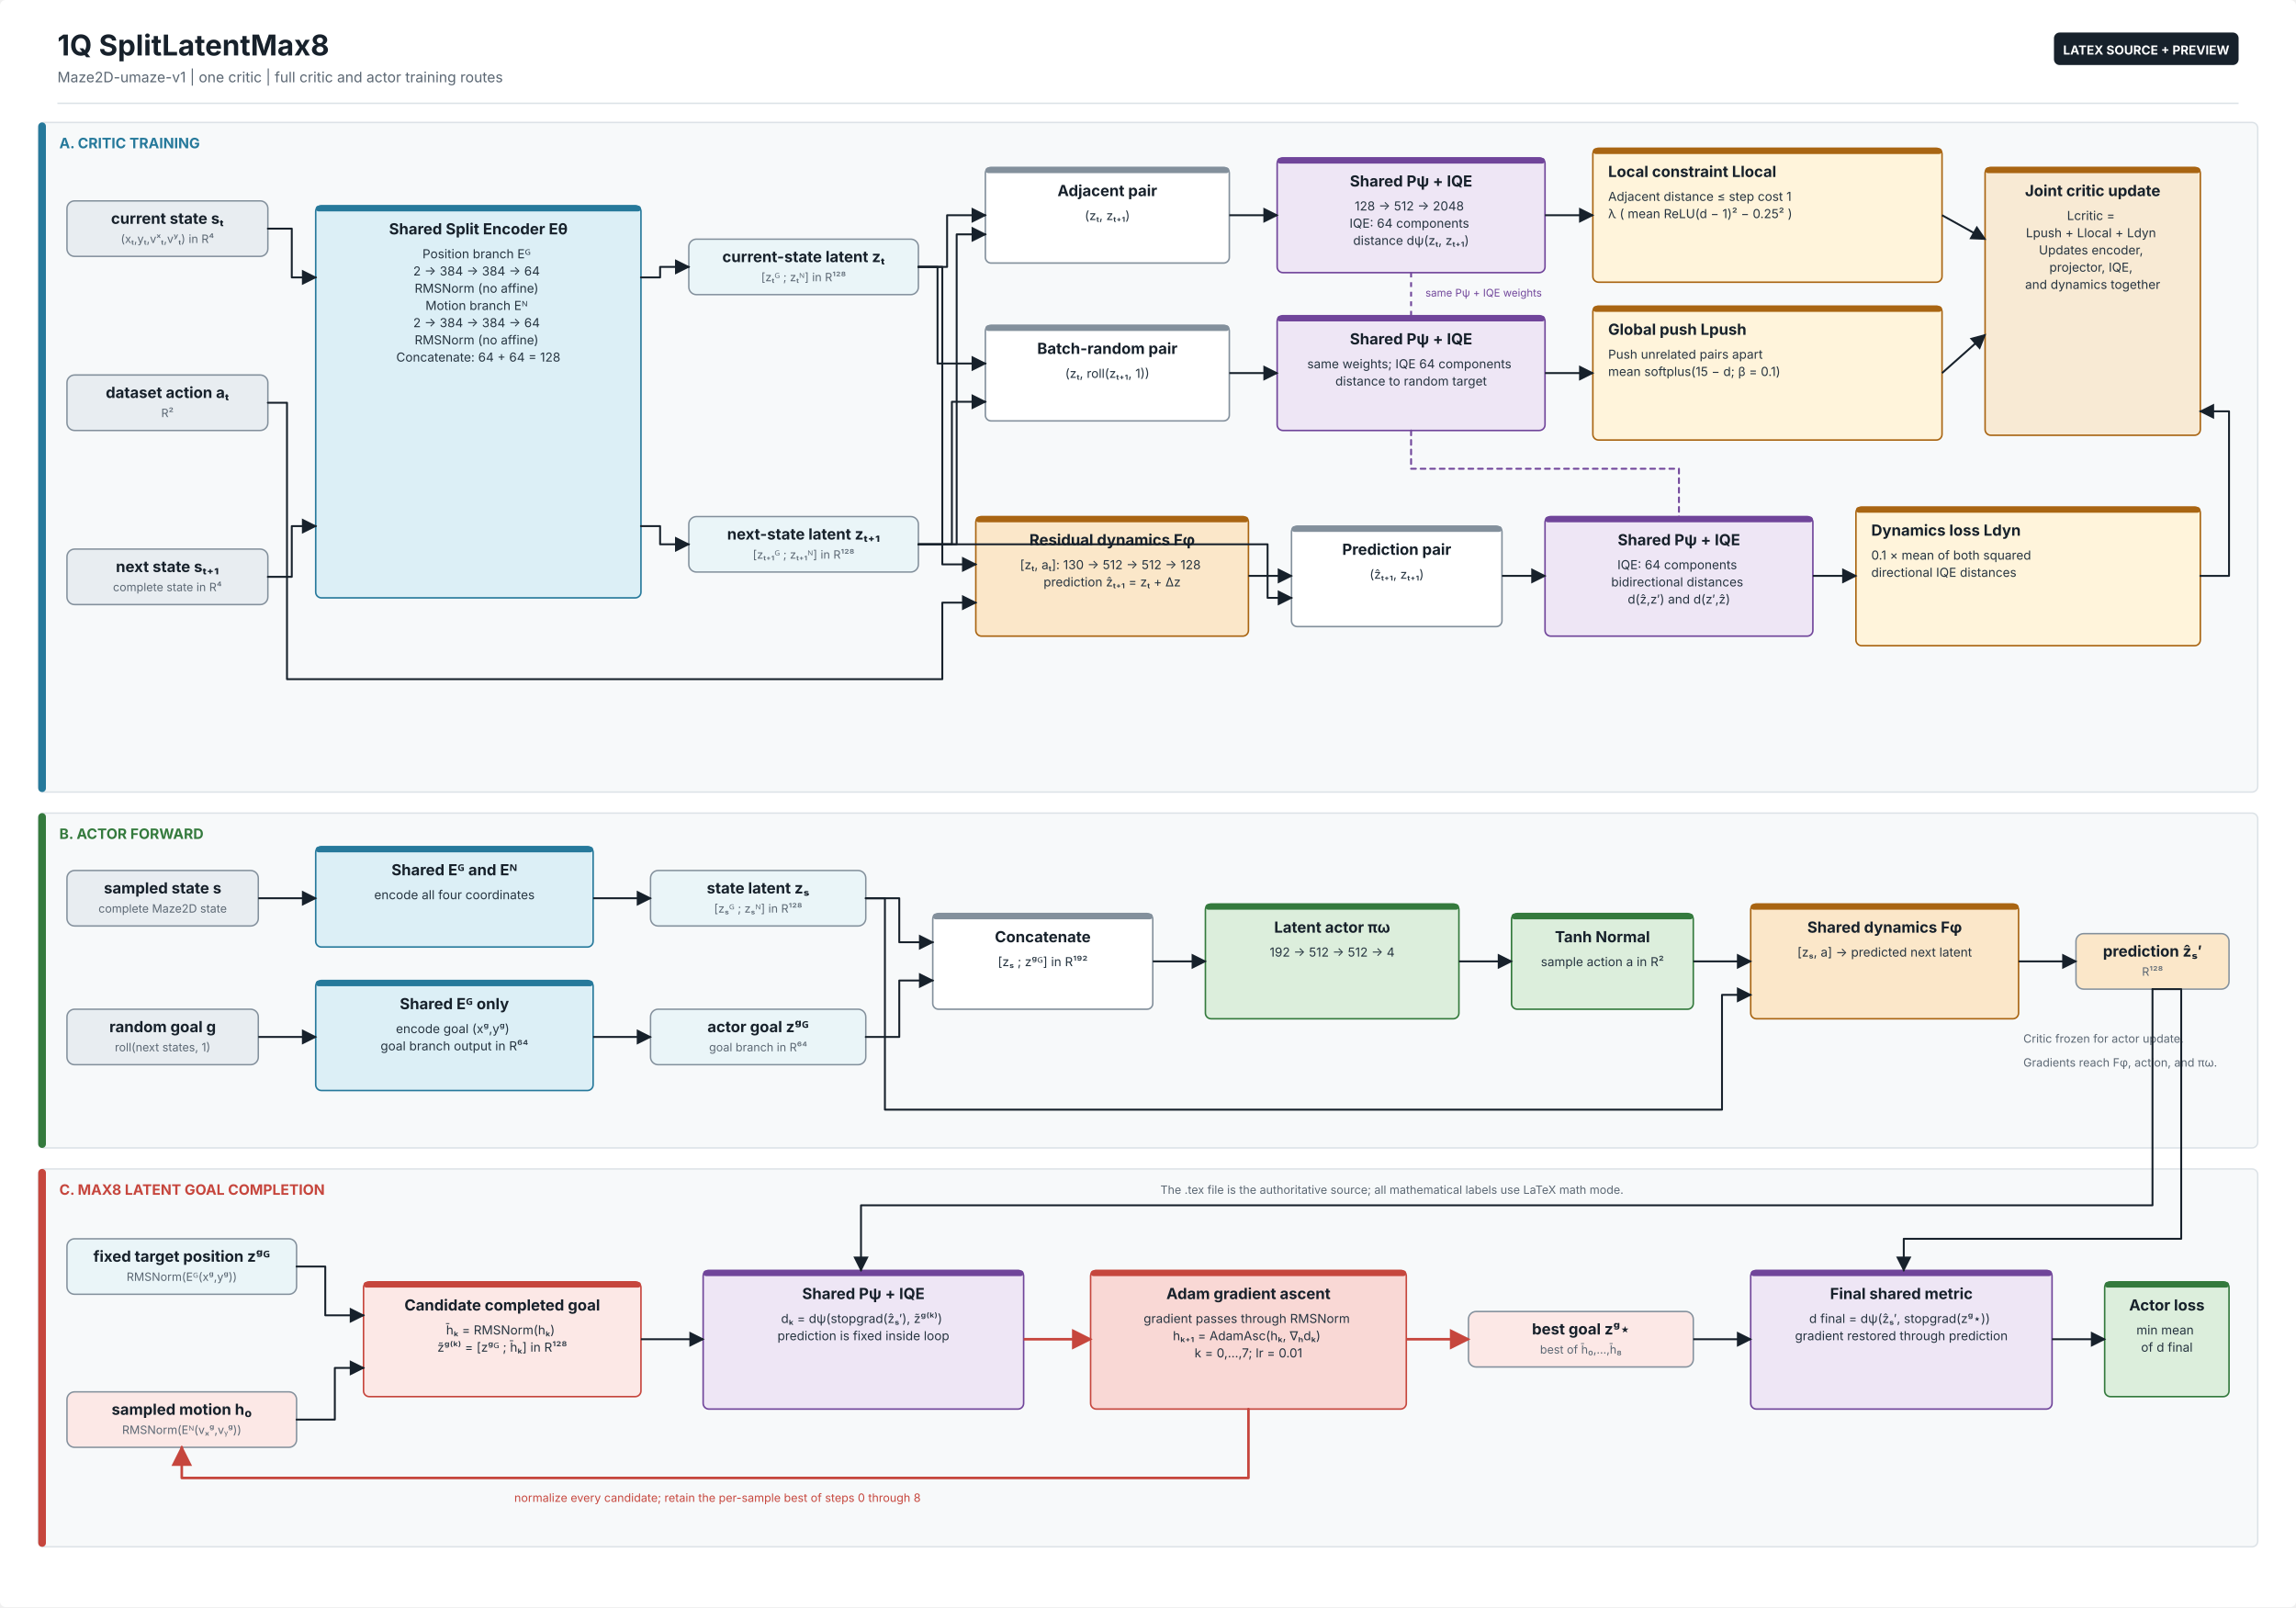
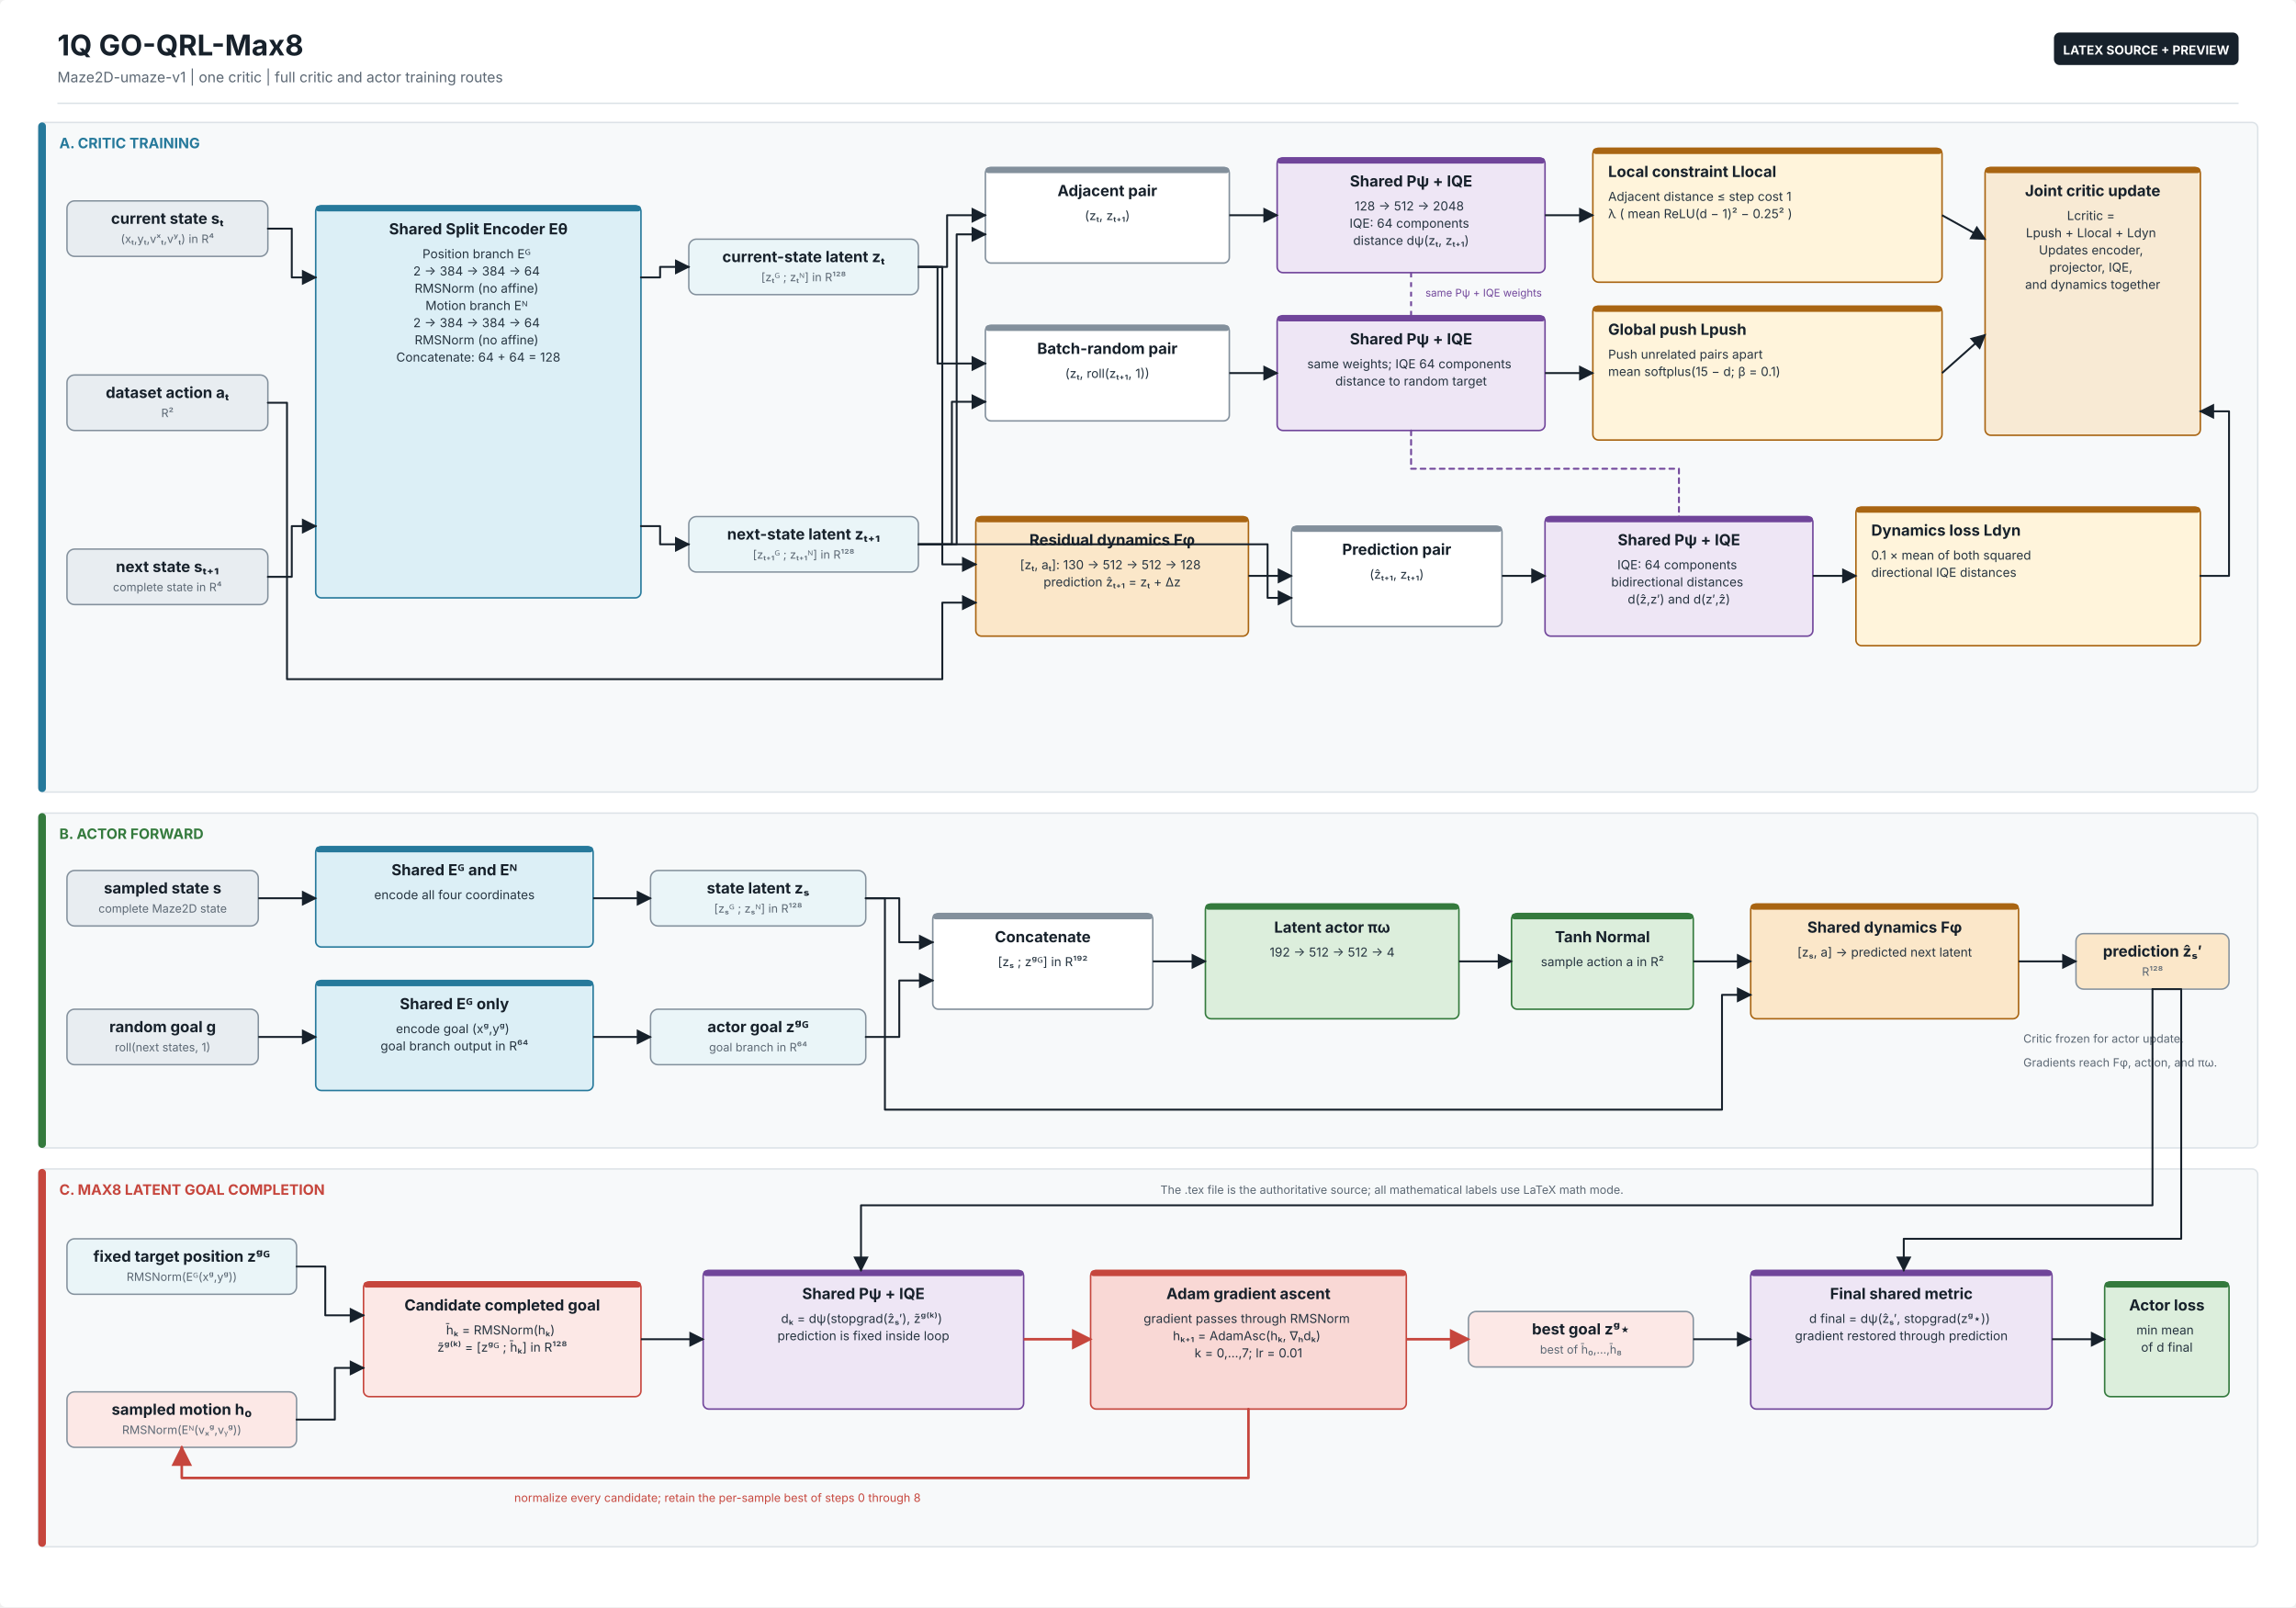
- <svg xmlns="http://www.w3.org/2000/svg" width="2400" height="1680" viewBox="0 0 2400 1680" role="img" aria-label="Detailed 1Q SplitLatentMax8 architecture on Maze2D">
+ <svg xmlns="http://www.w3.org/2000/svg" width="2400" height="1680" viewBox="0 0 2400 1680" role="img" aria-label="Detailed 1Q GO-QRL-Max8 architecture on Maze2D">
  <defs>
    <filter id="shadow" x="-20%" y="-20%" width="150%" height="160%">
      <feDropShadow dx="0" dy="3" stdDeviation="4" flood-color="#17212B" flood-opacity="0.12" />
    </filter>
    <marker id="arrow" viewBox="0 0 10 10" refX="9" refY="5" markerWidth="8" markerHeight="8" orient="auto-start-reverse">
      <path d="M 0 0 L 10 5 L 0 10 z" fill="#17212B" />
    </marker>
    <marker id="arrow-red" viewBox="0 0 10 10" refX="9" refY="5" markerWidth="8" markerHeight="8" orient="auto-start-reverse">
      <path d="M 0 0 L 10 5 L 0 10 z" fill="#C6463D" />
    </marker>
    <style>
    text { font-family: Inter, "Noto Sans", "DejaVu Sans", Arial, sans-serif; fill: #17212B; }
    .title { font-size: 30px; font-weight: 700; }
    .subtitle { font-size: 15px; fill: #5B6773; }
    .section { font-size: 15px; font-weight: 700; letter-spacing: 0; }
    .block-title { font-size: 16px; font-weight: 700; }
    .block-sub { font-size: 13px; fill: #263440; }
    .small { font-size: 12px; fill: #5B6773; }
    .tiny { font-size: 11px; fill: #5B6773; }
    .math { font-family: "DejaVu Sans Mono", monospace; font-size: 13px; }
  </style>
  </defs>
  <rect x="0" y="0" width="2400" height="1680" rx="6" fill="#FFFFFF" stroke="none" stroke-width="1.5" />
-   <text x="60" y="58" class="title" text-anchor="start">1Q SplitLatentMax8</text>
+   <text x="60" y="58" class="title" text-anchor="start">1Q GO-QRL-Max8</text>
  <text x="60" y="86" class="subtitle" text-anchor="start">Maze2D-umaze-v1  |  one critic  |  full critic and actor training routes</text>
  <rect x="2147.0" y="34" width="193.0" height="34" rx="6" fill="#17212B" stroke="none" stroke-width="1.5" />
  <text x="2243.5" y="57" class="block-sub" text-anchor="middle" style="fill:#FFFFFF" font-weight="700">LATEX SOURCE + PREVIEW</text>
  <line x1="60" y1="108" x2="2340" y2="108" stroke="#DCE2E7" stroke-width="1.5" fill="none" />
  <rect x="40" y="128" width="2320" height="700" rx="6" fill="#F7F9FA" stroke="#DCE2E7" stroke-width="1.5" />
  <rect x="40" y="128" width="8" height="700" rx="4" fill="#26799B" stroke="none" stroke-width="1.5" />
  <text x="62" y="155" class="section" text-anchor="start" style="fill:#26799B">A. CRITIC TRAINING</text>
  <rect x="40" y="850" width="2320" height="350" rx="6" fill="#F7F9FA" stroke="#DCE2E7" stroke-width="1.5" />
  <rect x="40" y="850" width="8" height="350" rx="4" fill="#347A3D" stroke="none" stroke-width="1.5" />
  <text x="62" y="877" class="section" text-anchor="start" style="fill:#347A3D">B. ACTOR FORWARD</text>
  <rect x="40" y="1222" width="2320" height="395" rx="6" fill="#F7F9FA" stroke="#DCE2E7" stroke-width="1.5" />
  <rect x="40" y="1222" width="8" height="395" rx="4" fill="#C6463D" stroke="none" stroke-width="1.5" />
  <text x="62" y="1249" class="section" text-anchor="start" style="fill:#C6463D">C. MAX8 LATENT GOAL COMPLETION</text>
  <rect x="70" y="210" width="210" height="58" rx="8" fill="#E8EDF1" stroke="#83909C" stroke-width="1.5" />
  <text x="175.0" y="234" class="block-title" text-anchor="middle">current state  sₜ</text>
  <text x="175.0" y="254" class="small" text-anchor="middle">(xₜ,yₜ,vˣₜ,vʸₜ) in R⁴</text>
  <rect x="70" y="392" width="210" height="58" rx="8" fill="#E8EDF1" stroke="#83909C" stroke-width="1.5" />
  <text x="175.0" y="416" class="block-title" text-anchor="middle">dataset action  aₜ</text>
  <text x="175.0" y="436" class="small" text-anchor="middle">R²</text>
  <rect x="70" y="574" width="210" height="58" rx="8" fill="#E8EDF1" stroke="#83909C" stroke-width="1.5" />
  <text x="175.0" y="598" class="block-title" text-anchor="middle">next state  sₜ₊₁</text>
  <text x="175.0" y="618" class="small" text-anchor="middle">complete state in R⁴</text>
  <rect x="330" y="215" width="340" height="410" rx="6" fill="#DCEFF6" stroke="#26799B" stroke-width="1.6" />
  <rect x="330" y="215" width="340" height="6" rx="3" fill="#26799B" stroke="none" stroke-width="1.5" />
  <text x="500.0" y="245" class="block-title" text-anchor="middle" style="fill:#17212B">Shared Split Encoder  Eθ</text>
  <text x="500.0" y="270" class="block-sub" text-anchor="middle">
    <tspan x="500.0" dy="0">Position branch  Eᴳ</tspan>
    <tspan x="500.0" dy="18">2 → 384 → 384 → 64</tspan>
    <tspan x="500.0" dy="18">RMSNorm (no affine)</tspan>
    <tspan x="500.0" dy="18" />
    <tspan x="500.0" dy="18">Motion branch  Eᴺ</tspan>
    <tspan x="500.0" dy="18">2 → 384 → 384 → 64</tspan>
    <tspan x="500.0" dy="18">RMSNorm (no affine)</tspan>
    <tspan x="500.0" dy="18" />
    <tspan x="500.0" dy="18">Concatenate: 64 + 64 = 128</tspan>
  </text>
  <rect x="720" y="250" width="240" height="58" rx="8" fill="#EAF5F8" stroke="#83909C" stroke-width="1.5" />
  <text x="840.0" y="274" class="block-title" text-anchor="middle">current-state latent  zₜ</text>
  <text x="840.0" y="294" class="small" text-anchor="middle">[zₜᴳ ; zₜᴺ] in R¹²⁸</text>
  <rect x="720" y="540" width="240" height="58" rx="8" fill="#EAF5F8" stroke="#83909C" stroke-width="1.5" />
  <text x="840.0" y="564" class="block-title" text-anchor="middle">next-state latent  zₜ₊₁</text>
  <text x="840.0" y="584" class="small" text-anchor="middle">[zₜ₊₁ᴳ ; zₜ₊₁ᴺ] in R¹²⁸</text>
  <polyline points="280,239 305,239 305,290 330,290" stroke="#17212B" stroke-width="2" stroke-linejoin="round" stroke-linecap="round" fill="none" marker-end="url(#arrow)" />
  <polyline points="280,603 305,603 305,550 330,550" stroke="#17212B" stroke-width="2" stroke-linejoin="round" stroke-linecap="round" fill="none" marker-end="url(#arrow)" />
  <polyline points="670,290 690,290 690,279 720,279" stroke="#17212B" stroke-width="2" stroke-linejoin="round" stroke-linecap="round" fill="none" marker-end="url(#arrow)" />
  <polyline points="670,550 690,550 690,569 720,569" stroke="#17212B" stroke-width="2" stroke-linejoin="round" stroke-linecap="round" fill="none" marker-end="url(#arrow)" />
  <rect x="1030" y="175" width="255" height="100" rx="6" fill="#FFFFFF" stroke="#83909C" stroke-width="1.6" />
  <rect x="1030" y="175" width="255" height="6" rx="3" fill="#83909C" stroke="none" stroke-width="1.5" />
  <text x="1157.5" y="205" class="block-title" text-anchor="middle" style="fill:#17212B">Adjacent pair</text>
  <text x="1157.5" y="230" class="block-sub" text-anchor="middle">
    <tspan x="1157.5" dy="0">(zₜ, zₜ₊₁)</tspan>
  </text>
  <rect x="1335" y="165" width="280" height="120" rx="6" fill="#EEE6F5" stroke="#70459A" stroke-width="1.6" />
  <rect x="1335" y="165" width="280" height="6" rx="3" fill="#70459A" stroke="none" stroke-width="1.5" />
  <text x="1475.0" y="195" class="block-title" text-anchor="middle" style="fill:#17212B">Shared  Pψ + IQE</text>
  <text x="1475.0" y="220" class="block-sub" text-anchor="middle">
    <tspan x="1475.0" dy="0">128 → 512 → 2048</tspan>
    <tspan x="1475.0" dy="18">IQE: 64 components</tspan>
    <tspan x="1475.0" dy="18">distance  dψ(zₜ, zₜ₊₁)</tspan>
  </text>
  <rect x="1665" y="155" width="365" height="140" rx="6" fill="#FFF4DB" stroke="#A96512" stroke-width="1.6" />
  <rect x="1665" y="155" width="365" height="6" rx="3" fill="#A96512" stroke="none" stroke-width="1.5" />
  <text x="1681" y="185" class="block-title" text-anchor="start" style="fill:#17212B">Local constraint  Llocal</text>
  <text x="1681" y="210" class="block-sub" text-anchor="start">
    <tspan x="1681" dy="0">Adjacent distance ≤ step cost 1</tspan>
    <tspan x="1681" dy="18">λ ( mean ReLU(d − 1)² − 0.25² )</tspan>
  </text>
  <rect x="1030" y="340" width="255" height="100" rx="6" fill="#FFFFFF" stroke="#83909C" stroke-width="1.6" />
  <rect x="1030" y="340" width="255" height="6" rx="3" fill="#83909C" stroke="none" stroke-width="1.5" />
  <text x="1157.5" y="370" class="block-title" text-anchor="middle" style="fill:#17212B">Batch-random pair</text>
  <text x="1157.5" y="395" class="block-sub" text-anchor="middle">
    <tspan x="1157.5" dy="0">(zₜ, roll(zₜ₊₁, 1))</tspan>
  </text>
  <rect x="1335" y="330" width="280" height="120" rx="6" fill="#EEE6F5" stroke="#70459A" stroke-width="1.6" />
  <rect x="1335" y="330" width="280" height="6" rx="3" fill="#70459A" stroke="none" stroke-width="1.5" />
  <text x="1475.0" y="360" class="block-title" text-anchor="middle" style="fill:#17212B">Shared  Pψ + IQE</text>
  <text x="1475.0" y="385" class="block-sub" text-anchor="middle">
    <tspan x="1475.0" dy="0">same weights; IQE 64 components</tspan>
    <tspan x="1475.0" dy="18">distance to random target</tspan>
  </text>
  <rect x="1665" y="320" width="365" height="140" rx="6" fill="#FFF4DB" stroke="#A96512" stroke-width="1.6" />
  <rect x="1665" y="320" width="365" height="6" rx="3" fill="#A96512" stroke="none" stroke-width="1.5" />
  <text x="1681" y="350" class="block-title" text-anchor="start" style="fill:#17212B">Global push  Lpush</text>
  <text x="1681" y="375" class="block-sub" text-anchor="start">
    <tspan x="1681" dy="0">Push unrelated pairs apart</tspan>
    <tspan x="1681" dy="18">mean softplus(15 − d; β = 0.1)</tspan>
  </text>
  <rect x="1020" y="540" width="285" height="125" rx="6" fill="#FBE7C9" stroke="#A96512" stroke-width="1.6" />
  <rect x="1020" y="540" width="285" height="6" rx="3" fill="#A96512" stroke="none" stroke-width="1.5" />
  <text x="1162.5" y="570" class="block-title" text-anchor="middle" style="fill:#17212B">Residual dynamics  Fφ</text>
  <text x="1162.5" y="595" class="block-sub" text-anchor="middle">
    <tspan x="1162.5" dy="0">[zₜ, aₜ]: 130 → 512 → 512 → 128</tspan>
    <tspan x="1162.5" dy="18">prediction  ẑₜ₊₁ = zₜ + Δz</tspan>
  </text>
  <rect x="1350" y="550" width="220" height="105" rx="6" fill="#FFFFFF" stroke="#83909C" stroke-width="1.6" />
  <rect x="1350" y="550" width="220" height="6" rx="3" fill="#83909C" stroke="none" stroke-width="1.5" />
  <text x="1460.0" y="580" class="block-title" text-anchor="middle" style="fill:#17212B">Prediction pair</text>
  <text x="1460.0" y="605" class="block-sub" text-anchor="middle">
    <tspan x="1460.0" dy="0">(ẑₜ₊₁, zₜ₊₁)</tspan>
  </text>
  <rect x="1615" y="540" width="280" height="125" rx="6" fill="#EEE6F5" stroke="#70459A" stroke-width="1.6" />
  <rect x="1615" y="540" width="280" height="6" rx="3" fill="#70459A" stroke="none" stroke-width="1.5" />
  <text x="1755.0" y="570" class="block-title" text-anchor="middle" style="fill:#17212B">Shared  Pψ + IQE</text>
  <text x="1755.0" y="595" class="block-sub" text-anchor="middle">
    <tspan x="1755.0" dy="0">IQE: 64 components</tspan>
    <tspan x="1755.0" dy="18">bidirectional distances</tspan>
    <tspan x="1755.0" dy="18">d(ẑ,z′) and d(z′,ẑ)</tspan>
  </text>
  <rect x="1940" y="530" width="360" height="145" rx="6" fill="#FFF4DB" stroke="#A96512" stroke-width="1.6" />
  <rect x="1940" y="530" width="360" height="6" rx="3" fill="#A96512" stroke="none" stroke-width="1.5" />
  <text x="1956" y="560" class="block-title" text-anchor="start" style="fill:#17212B">Dynamics loss  Ldyn</text>
  <text x="1956" y="585" class="block-sub" text-anchor="start">
    <tspan x="1956" dy="0">0.1 × mean of both squared</tspan>
    <tspan x="1956" dy="18">directional IQE distances</tspan>
  </text>
  <rect x="2075" y="175" width="225" height="280" rx="6" fill="#F8EAD4" stroke="#A96512" stroke-width="1.6" />
  <rect x="2075" y="175" width="225" height="6" rx="3" fill="#A96512" stroke="none" stroke-width="1.5" />
  <text x="2187.5" y="205" class="block-title" text-anchor="middle" style="fill:#17212B">Joint critic update</text>
  <text x="2187.5" y="230" class="block-sub" text-anchor="middle">
    <tspan x="2187.5" dy="0">Lcritic =</tspan>
    <tspan x="2187.5" dy="18">Lpush + Llocal + Ldyn</tspan>
    <tspan x="2187.5" dy="18" />
    <tspan x="2187.5" dy="18">Updates encoder,</tspan>
    <tspan x="2187.5" dy="18">projector, IQE,</tspan>
    <tspan x="2187.5" dy="18">and dynamics together</tspan>
  </text>
  <polyline points="960,279 990,279 990,225 1030,225" stroke="#17212B" stroke-width="2" stroke-linejoin="round" stroke-linecap="round" fill="none" marker-end="url(#arrow)" />
  <polyline points="960,569 1000,569 1000,245 1030,245" stroke="#17212B" stroke-width="2" stroke-linejoin="round" stroke-linecap="round" fill="none" marker-end="url(#arrow)" />
  <polyline points="960,279 980,279 980,380 1030,380" stroke="#17212B" stroke-width="2" stroke-linejoin="round" stroke-linecap="round" fill="none" marker-end="url(#arrow)" />
  <polyline points="960,569 995,569 995,420 1030,420" stroke="#17212B" stroke-width="2" stroke-linejoin="round" stroke-linecap="round" fill="none" marker-end="url(#arrow)" />
  <polyline points="960,279 985,279 985,590 1020,590" stroke="#17212B" stroke-width="2" stroke-linejoin="round" stroke-linecap="round" fill="none" marker-end="url(#arrow)" />
  <polyline points="280,421 300,421 300,710 985,710 985,630 1020,630" stroke="#17212B" stroke-width="2" stroke-linejoin="round" stroke-linecap="round" fill="none" marker-end="url(#arrow)" />
  <line x1="1285" y1="225" x2="1335" y2="225" stroke="#17212B" stroke-width="2" fill="none" marker-end="url(#arrow)" />
  <line x1="1615" y1="225" x2="1665" y2="225" stroke="#17212B" stroke-width="2" fill="none" marker-end="url(#arrow)" />
  <line x1="1285" y1="390" x2="1335" y2="390" stroke="#17212B" stroke-width="2" fill="none" marker-end="url(#arrow)" />
  <line x1="1615" y1="390" x2="1665" y2="390" stroke="#17212B" stroke-width="2" fill="none" marker-end="url(#arrow)" />
  <line x1="1305" y1="602" x2="1350" y2="602" stroke="#17212B" stroke-width="2" fill="none" marker-end="url(#arrow)" />
  <polyline points="960,569 1325,569 1325,625 1350,625" stroke="#17212B" stroke-width="2" stroke-linejoin="round" stroke-linecap="round" fill="none" marker-end="url(#arrow)" />
  <line x1="1570" y1="602" x2="1615" y2="602" stroke="#17212B" stroke-width="2" fill="none" marker-end="url(#arrow)" />
  <line x1="1895" y1="602" x2="1940" y2="602" stroke="#17212B" stroke-width="2" fill="none" marker-end="url(#arrow)" />
  <line x1="2030" y1="225" x2="2075" y2="250" stroke="#17212B" stroke-width="2" fill="none" marker-end="url(#arrow)" />
  <line x1="2030" y1="390" x2="2075" y2="350" stroke="#17212B" stroke-width="2" fill="none" marker-end="url(#arrow)" />
  <polyline points="2300,602 2330,602 2330,430 2300,430" stroke="#17212B" stroke-width="2" stroke-linejoin="round" stroke-linecap="round" fill="none" marker-end="url(#arrow)" />
  <line x1="1475" y1="285" x2="1475" y2="330" stroke="#70459A" stroke-width="2" fill="none" stroke-dasharray="5 5" />
  <polyline points="1475,450 1475,490 1755,490 1755,540" stroke="#70459A" stroke-width="2" stroke-linejoin="round" stroke-linecap="round" fill="none" stroke-dasharray="5 5" />
  <text x="1490" y="310" class="tiny" text-anchor="start" style="fill:#70459A">same Pψ + IQE weights</text>
  <rect x="70" y="910" width="200" height="58" rx="8" fill="#E8EDF1" stroke="#83909C" stroke-width="1.5" />
  <text x="170.0" y="934" class="block-title" text-anchor="middle">sampled state  s</text>
  <text x="170.0" y="954" class="small" text-anchor="middle">complete Maze2D state</text>
  <rect x="70" y="1055" width="200" height="58" rx="8" fill="#E8EDF1" stroke="#83909C" stroke-width="1.5" />
  <text x="170.0" y="1079" class="block-title" text-anchor="middle">random goal  g</text>
  <text x="170.0" y="1099" class="small" text-anchor="middle">roll(next states, 1)</text>
  <rect x="330" y="885" width="290" height="105" rx="6" fill="#DCEFF6" stroke="#26799B" stroke-width="1.6" />
  <rect x="330" y="885" width="290" height="6" rx="3" fill="#26799B" stroke="none" stroke-width="1.5" />
  <text x="475.0" y="915" class="block-title" text-anchor="middle" style="fill:#17212B">Shared Eᴳ and Eᴺ</text>
  <text x="475.0" y="940" class="block-sub" text-anchor="middle">
    <tspan x="475.0" dy="0">encode all four coordinates</tspan>
  </text>
  <rect x="330" y="1025" width="290" height="115" rx="6" fill="#DCEFF6" stroke="#26799B" stroke-width="1.6" />
  <rect x="330" y="1025" width="290" height="6" rx="3" fill="#26799B" stroke="none" stroke-width="1.5" />
  <text x="475.0" y="1055" class="block-title" text-anchor="middle" style="fill:#17212B">Shared Eᴳ only</text>
  <text x="475.0" y="1080" class="block-sub" text-anchor="middle">
    <tspan x="475.0" dy="0">encode goal (xᵍ,yᵍ)</tspan>
    <tspan x="475.0" dy="18">goal branch output in R⁶⁴</tspan>
  </text>
  <rect x="680" y="910" width="225" height="58" rx="8" fill="#EAF5F8" stroke="#83909C" stroke-width="1.5" />
  <text x="792.5" y="934" class="block-title" text-anchor="middle">state latent  zₛ</text>
  <text x="792.5" y="954" class="small" text-anchor="middle">[zₛᴳ ; zₛᴺ] in R¹²⁸</text>
  <rect x="680" y="1055" width="225" height="58" rx="8" fill="#EAF5F8" stroke="#83909C" stroke-width="1.5" />
  <text x="792.5" y="1079" class="block-title" text-anchor="middle">actor goal  zᵍᴳ</text>
  <text x="792.5" y="1099" class="small" text-anchor="middle">goal branch in R⁶⁴</text>
  <rect x="975" y="955" width="230" height="100" rx="6" fill="#FFFFFF" stroke="#83909C" stroke-width="1.6" />
  <rect x="975" y="955" width="230" height="6" rx="3" fill="#83909C" stroke="none" stroke-width="1.5" />
  <text x="1090.0" y="985" class="block-title" text-anchor="middle" style="fill:#17212B">Concatenate</text>
  <text x="1090.0" y="1010" class="block-sub" text-anchor="middle">
    <tspan x="1090.0" dy="0">[zₛ ; zᵍᴳ] in R¹⁹²</tspan>
  </text>
  <rect x="1260" y="945" width="265" height="120" rx="6" fill="#DCEEDC" stroke="#347A3D" stroke-width="1.6" />
  <rect x="1260" y="945" width="265" height="6" rx="3" fill="#347A3D" stroke="none" stroke-width="1.5" />
  <text x="1392.5" y="975" class="block-title" text-anchor="middle" style="fill:#17212B">Latent actor  πω</text>
  <text x="1392.5" y="1000" class="block-sub" text-anchor="middle">
    <tspan x="1392.5" dy="0">192 → 512 → 512 → 4</tspan>
  </text>
  <rect x="1580" y="955" width="190" height="100" rx="6" fill="#DCEEDC" stroke="#347A3D" stroke-width="1.6" />
  <rect x="1580" y="955" width="190" height="6" rx="3" fill="#347A3D" stroke="none" stroke-width="1.5" />
  <text x="1675.0" y="985" class="block-title" text-anchor="middle" style="fill:#17212B">Tanh Normal</text>
  <text x="1675.0" y="1010" class="block-sub" text-anchor="middle">
    <tspan x="1675.0" dy="0">sample action  a in R²</tspan>
  </text>
  <rect x="1830" y="945" width="280" height="120" rx="6" fill="#FBE7C9" stroke="#A96512" stroke-width="1.6" />
  <rect x="1830" y="945" width="280" height="6" rx="3" fill="#A96512" stroke="none" stroke-width="1.5" />
  <text x="1970.0" y="975" class="block-title" text-anchor="middle" style="fill:#17212B">Shared dynamics  Fφ</text>
  <text x="1970.0" y="1000" class="block-sub" text-anchor="middle">
    <tspan x="1970.0" dy="0">[zₛ, a] → predicted next latent</tspan>
  </text>
  <rect x="2170" y="976" width="160" height="58" rx="8" fill="#FBE7C9" stroke="#83909C" stroke-width="1.5" />
  <text x="2250.0" y="1000" class="block-title" text-anchor="middle">prediction  ẑₛ′</text>
  <text x="2250.0" y="1020" class="small" text-anchor="middle">R¹²⁸</text>
  <line x1="270" y1="939" x2="330" y2="939" stroke="#17212B" stroke-width="2" fill="none" marker-end="url(#arrow)" />
  <line x1="270" y1="1084" x2="330" y2="1084" stroke="#17212B" stroke-width="2" fill="none" marker-end="url(#arrow)" />
  <line x1="620" y1="939" x2="680" y2="939" stroke="#17212B" stroke-width="2" fill="none" marker-end="url(#arrow)" />
  <line x1="620" y1="1084" x2="680" y2="1084" stroke="#17212B" stroke-width="2" fill="none" marker-end="url(#arrow)" />
  <polyline points="905,939 940,939 940,985 975,985" stroke="#17212B" stroke-width="2" stroke-linejoin="round" stroke-linecap="round" fill="none" marker-end="url(#arrow)" />
  <polyline points="905,1084 940,1084 940,1025 975,1025" stroke="#17212B" stroke-width="2" stroke-linejoin="round" stroke-linecap="round" fill="none" marker-end="url(#arrow)" />
  <line x1="1205" y1="1005" x2="1260" y2="1005" stroke="#17212B" stroke-width="2" fill="none" marker-end="url(#arrow)" />
  <line x1="1525" y1="1005" x2="1580" y2="1005" stroke="#17212B" stroke-width="2" fill="none" marker-end="url(#arrow)" />
  <line x1="1770" y1="1005" x2="1830" y2="1005" stroke="#17212B" stroke-width="2" fill="none" marker-end="url(#arrow)" />
  <polyline points="905,939 925,939 925,1160 1800,1160 1800,1040 1830,1040" stroke="#17212B" stroke-width="2" stroke-linejoin="round" stroke-linecap="round" fill="none" marker-end="url(#arrow)" />
  <line x1="2110" y1="1005" x2="2170" y2="1005" stroke="#17212B" stroke-width="2" fill="none" marker-end="url(#arrow)" />
  <text x="2115" y="1090" class="small" text-anchor="start">Critic frozen for actor update.</text>
  <text x="2115" y="1115" class="small" text-anchor="start">Gradients reach Fφ, action, and πω.</text>
  <rect x="70" y="1295" width="240" height="58" rx="8" fill="#EAF5F8" stroke="#83909C" stroke-width="1.5" />
  <text x="190.0" y="1319" class="block-title" text-anchor="middle">fixed target position  zᵍᴳ</text>
  <text x="190.0" y="1339" class="small" text-anchor="middle">RMSNorm(Eᴳ(xᵍ,yᵍ))</text>
  <rect x="70" y="1455" width="240" height="58" rx="8" fill="#FCE8E6" stroke="#83909C" stroke-width="1.5" />
  <text x="190.0" y="1479" class="block-title" text-anchor="middle">sampled motion  h₀</text>
  <text x="190.0" y="1499" class="small" text-anchor="middle">RMSNorm(Eᴺ(vₓᵍ,vᵧᵍ))</text>
  <rect x="380" y="1340" width="290" height="120" rx="6" fill="#FCE8E6" stroke="#C6463D" stroke-width="1.6" />
  <rect x="380" y="1340" width="290" height="6" rx="3" fill="#C6463D" stroke="none" stroke-width="1.5" />
  <text x="525.0" y="1370" class="block-title" text-anchor="middle" style="fill:#17212B">Candidate completed goal</text>
  <text x="525.0" y="1395" class="block-sub" text-anchor="middle">
    <tspan x="525.0" dy="0">h̄ₖ = RMSNorm(hₖ)</tspan>
    <tspan x="525.0" dy="18">z̃ᵍ⁽ᵏ⁾ = [zᵍᴳ ; h̄ₖ] in R¹²⁸</tspan>
  </text>
  <rect x="735" y="1328" width="335" height="145" rx="6" fill="#EEE6F5" stroke="#70459A" stroke-width="1.6" />
  <rect x="735" y="1328" width="335" height="6" rx="3" fill="#70459A" stroke="none" stroke-width="1.5" />
  <text x="902.5" y="1358" class="block-title" text-anchor="middle" style="fill:#17212B">Shared Pψ + IQE</text>
  <text x="902.5" y="1383" class="block-sub" text-anchor="middle">
    <tspan x="902.5" dy="0">dₖ = dψ(stopgrad(ẑₛ′), z̃ᵍ⁽ᵏ⁾)</tspan>
    <tspan x="902.5" dy="18">prediction is fixed inside loop</tspan>
  </text>
  <rect x="1140" y="1328" width="330" height="145" rx="6" fill="#F9D8D5" stroke="#C6463D" stroke-width="1.6" />
  <rect x="1140" y="1328" width="330" height="6" rx="3" fill="#C6463D" stroke="none" stroke-width="1.5" />
  <text x="1305.0" y="1358" class="block-title" text-anchor="middle" style="fill:#17212B">Adam gradient ascent</text>
  <text x="1305.0" y="1383" class="block-sub" text-anchor="middle">
    <tspan x="1305.0" dy="0">gradient passes through RMSNorm</tspan>
    <tspan x="1305.0" dy="18">hₖ₊₁ = AdamAsc(hₖ, ∇ₕdₖ)</tspan>
    <tspan x="1305.0" dy="18">k = 0,…,7;  lr = 0.01</tspan>
  </text>
  <rect x="1535" y="1371" width="235" height="58" rx="8" fill="#FCE8E6" stroke="#83909C" stroke-width="1.5" />
  <text x="1652.5" y="1395" class="block-title" text-anchor="middle">best goal  zᵍ⋆</text>
  <text x="1652.5" y="1415" class="small" text-anchor="middle">best of h̄₀,…,h̄₈</text>
  <rect x="1830" y="1328" width="315" height="145" rx="6" fill="#EEE6F5" stroke="#70459A" stroke-width="1.6" />
  <rect x="1830" y="1328" width="315" height="6" rx="3" fill="#70459A" stroke="none" stroke-width="1.5" />
  <text x="1987.5" y="1358" class="block-title" text-anchor="middle" style="fill:#17212B">Final shared metric</text>
  <text x="1987.5" y="1383" class="block-sub" text-anchor="middle">
    <tspan x="1987.5" dy="0">d final = dψ(ẑₛ′, stopgrad(zᵍ⋆))</tspan>
    <tspan x="1987.5" dy="18">gradient restored through prediction</tspan>
  </text>
  <rect x="2200" y="1340" width="130" height="120" rx="6" fill="#DCEEDC" stroke="#347A3D" stroke-width="1.6" />
  <rect x="2200" y="1340" width="130" height="6" rx="3" fill="#347A3D" stroke="none" stroke-width="1.5" />
  <text x="2265.0" y="1370" class="block-title" text-anchor="middle" style="fill:#17212B">Actor loss</text>
  <text x="2265.0" y="1395" class="block-sub" text-anchor="middle">
    <tspan x="2265.0" dy="0">min  mean</tspan>
    <tspan x="2265.0" dy="18">of d final</tspan>
  </text>
  <polyline points="310,1324 340,1324 340,1375 380,1375" stroke="#17212B" stroke-width="2" stroke-linejoin="round" stroke-linecap="round" fill="none" marker-end="url(#arrow)" />
  <polyline points="310,1484 350,1484 350,1430 380,1430" stroke="#17212B" stroke-width="2" stroke-linejoin="round" stroke-linecap="round" fill="none" marker-end="url(#arrow)" />
  <line x1="670" y1="1400" x2="735" y2="1400" stroke="#17212B" stroke-width="2" fill="none" marker-end="url(#arrow)" />
  <line x1="1070" y1="1400" x2="1140" y2="1400" stroke="#C6463D" stroke-width="2.7" fill="none" marker-end="url(#arrow-red)" />
  <polyline points="1305,1473 1305,1545 190,1545 190,1513" stroke="#C6463D" stroke-width="2.7" stroke-linejoin="round" stroke-linecap="round" fill="none" marker-end="url(#arrow-red)" />
  <text x="750" y="1570" class="small" text-anchor="middle" style="fill:#C6463D">normalize every candidate; retain the per-sample best of steps 0 through 8</text>
  <line x1="1470" y1="1400" x2="1535" y2="1400" stroke="#C6463D" stroke-width="2.7" fill="none" marker-end="url(#arrow-red)" />
  <line x1="1770" y1="1400" x2="1830" y2="1400" stroke="#17212B" stroke-width="2" fill="none" marker-end="url(#arrow)" />
  <line x1="2145" y1="1400" x2="2200" y2="1400" stroke="#17212B" stroke-width="2" fill="none" marker-end="url(#arrow)" />
  <polyline points="2250,1034 2250,1260 900,1260 900,1328" stroke="#17212B" stroke-width="2" stroke-linejoin="round" stroke-linecap="round" fill="none" marker-end="url(#arrow)" />
  <polyline points="2250,1034 2280,1034 2280,1295 1990,1295 1990,1328" stroke="#17212B" stroke-width="2" stroke-linejoin="round" stroke-linecap="round" fill="none" marker-end="url(#arrow)" />
  <text x="1455" y="1248" class="small" text-anchor="middle">The .tex file is the authoritative source; all mathematical labels use LaTeX math mode.</text>
</svg>
